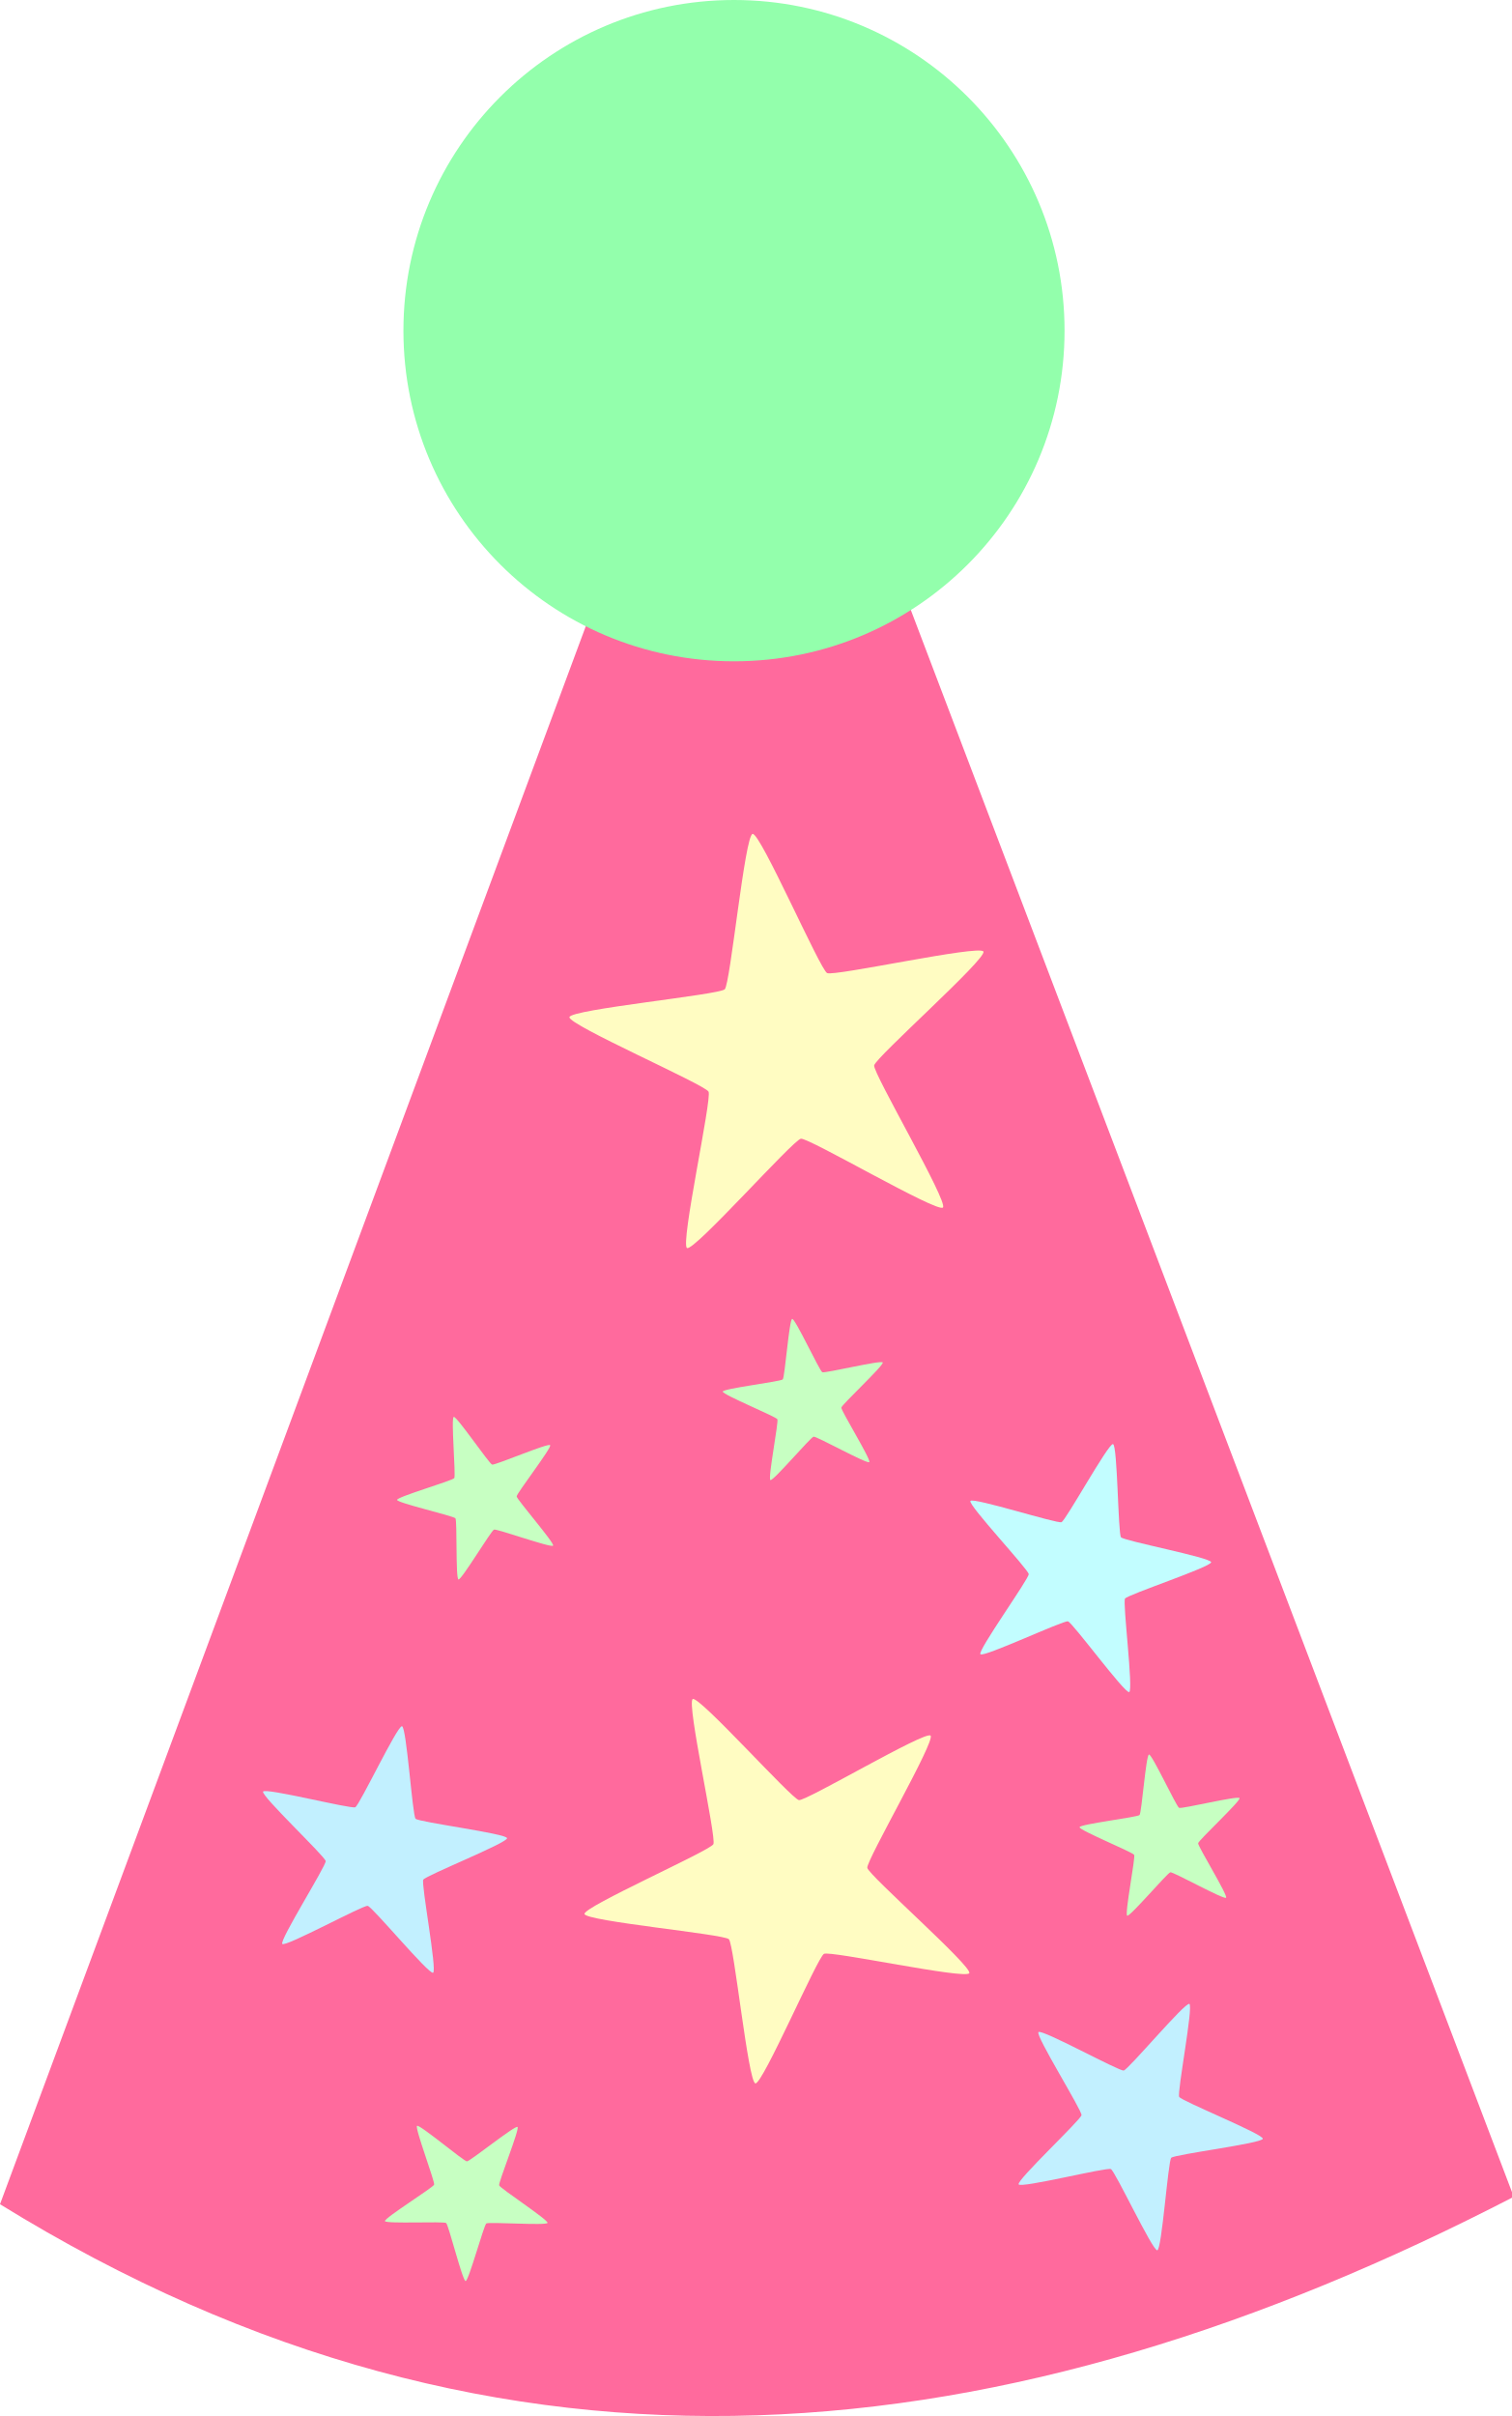
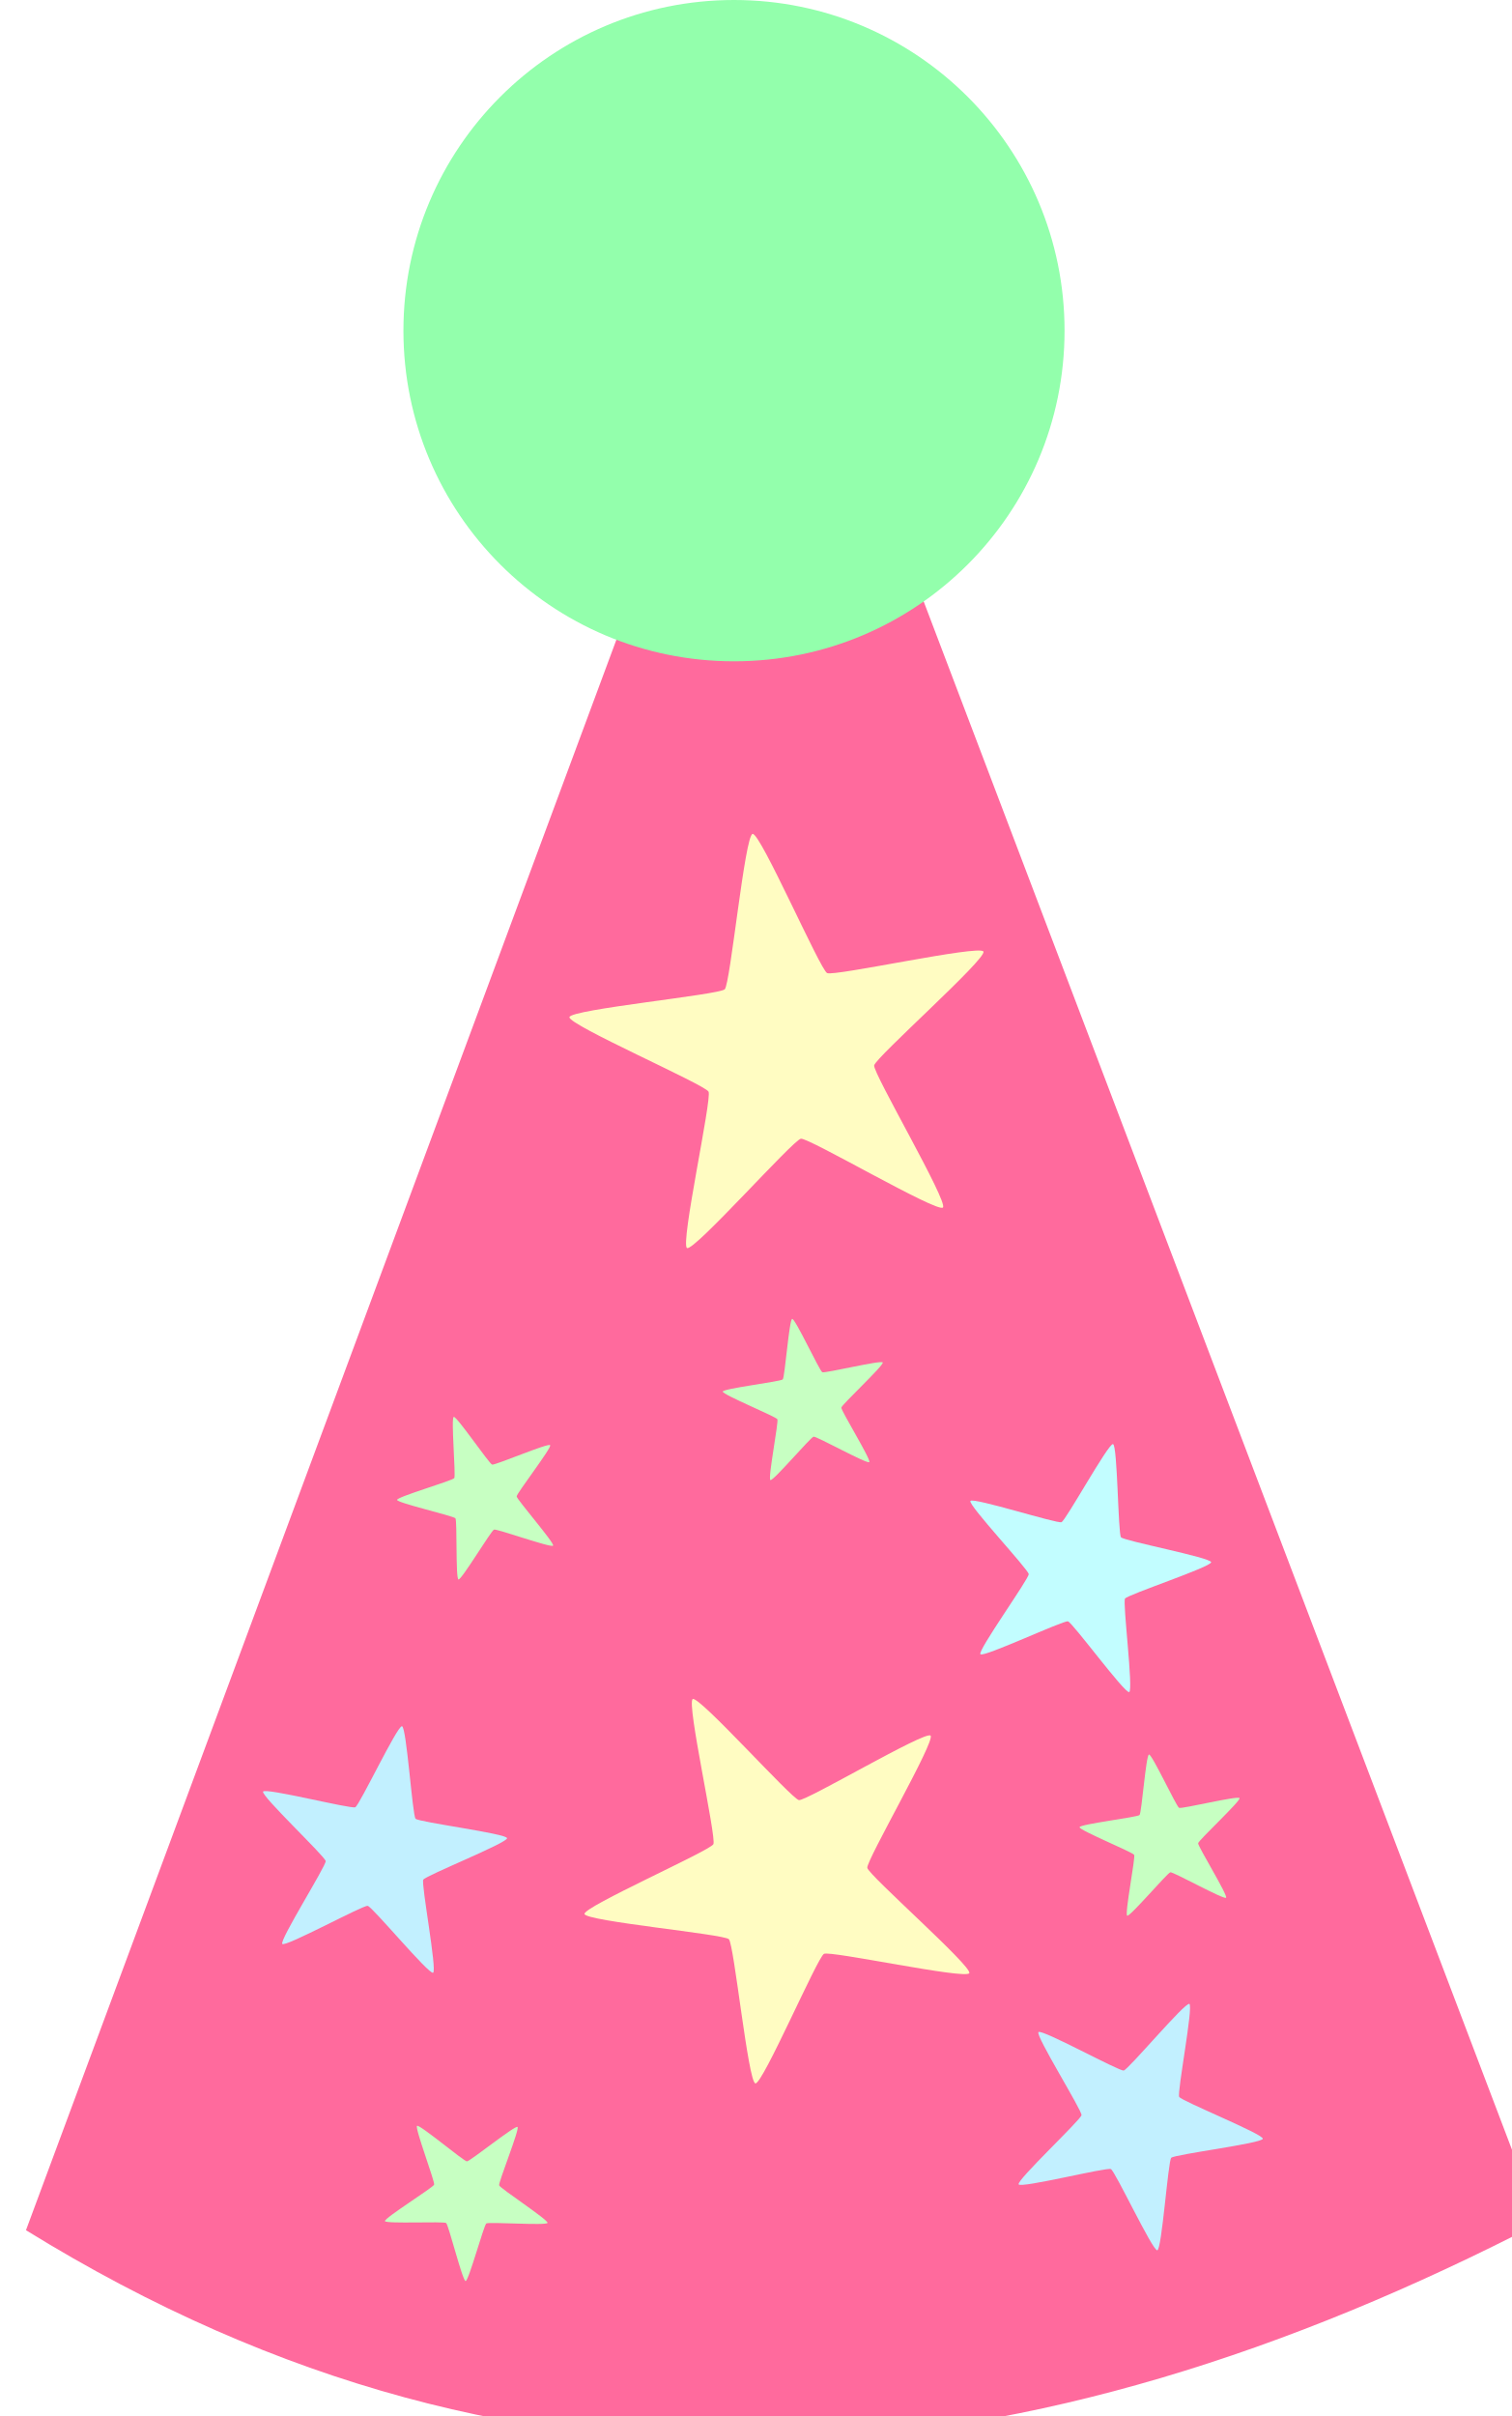
<svg xmlns="http://www.w3.org/2000/svg" viewBox="0 0 582 930" id="svg2" version="1.1">
  <defs id="defs4" />
  <g id="layer1" transform="translate(-62.85714,-38.16902)">
-     <path style="fill:#ff6a9d;fill-opacity:1;fill-rule:nonzero;stroke:none" d="M 62.857,886.648 351.429,109.505 645.714,883.791 C 451.429,984.235 257.143,1006.714 62.857,886.648 z" id="path2985" />
+     <path style="fill:#ff6a9d;fill-opacity:1;fill-rule:nonzero;stroke:none" d="M 72.857,896.648 361.429,119.505 655.714,893.791 C 461.429,994.235 267.143,1016.714 72.857,896.648 z" id="path2985" />
    <path style="fill:#fffcc2;fill-opacity:1;fill-rule:nonzero;stroke:none" id="path3755" d="m 405.714,583.791 c -2.148,2.148 -51.69,-26.952 -54.69,-26.477 -3.001,0.475 -41.125,43.46 -43.832,42.081 -2.707,-1.379 9.66,-57.488 8.281,-60.195 -1.379,-2.707 -54.042,-25.682 -53.566,-28.683 0.475,-3.001 57.66,-8.578 59.808,-10.726 2.148,-2.148 7.725,-59.333 10.726,-59.808 3.001,-0.475 25.976,52.187 28.683,53.566 2.707,1.379 58.816,-10.988 60.195,-8.281 1.379,2.707 -41.606,40.831 -42.081,43.832 -0.475,3.001 28.625,52.542 26.477,54.69 z" transform="translate(20.20305,-80.8122)" />
    <path transform="matrix(0.5575318,0.2008021,-0.2008021,0.5575318,120.643,390.5892)" d="m 405.714,583.791 c -2.148,2.148 -51.69,-26.952 -54.69,-26.477 -3.001,0.475 -41.125,43.46 -43.832,42.081 -2.707,-1.379 9.66,-57.488 8.281,-60.195 -1.379,-2.707 -54.042,-25.682 -53.566,-28.683 0.475,-3.001 57.66,-8.578 59.808,-10.726 2.148,-2.148 7.725,-59.333 10.726,-59.808 3.001,-0.475 25.976,52.187 28.683,53.566 2.707,1.379 58.816,-10.988 60.195,-8.281 1.379,2.707 -41.606,40.831 -42.081,43.832 -0.475,3.001 28.625,52.542 26.477,54.69 z" id="path3757" style="fill:#c2f0ff;fill-opacity:1;fill-rule:nonzero;stroke:none" />
    <path style="fill:#fffcc2;fill-opacity:1;fill-rule:nonzero;stroke:none" id="path3759" d="m 405.714,583.791 c -2.148,2.148 -51.69,-26.952 -54.69,-26.477 -3.001,0.475 -41.125,43.46 -43.832,42.081 -2.707,-1.379 9.66,-57.488 8.281,-60.195 -1.379,-2.707 -54.042,-25.682 -53.566,-28.683 0.475,-3.001 57.66,-8.578 59.808,-10.726 2.148,-2.148 7.725,-59.333 10.726,-59.808 3.001,-0.475 25.976,52.187 28.683,53.566 2.707,1.379 58.816,-10.988 60.195,-8.281 1.379,2.707 -41.606,40.831 -42.081,43.832 -0.475,3.001 28.625,52.542 26.477,54.69 z" transform="matrix(0.5493115,0.7489061,-0.7489061,0.5493115,568.0549,215.6116)" />
    <path transform="matrix(0.3811476,-0.07178754,0.07178754,0.3811476,79.26597,439.7498)" d="m 405.714,583.791 c -2.148,2.148 -51.69,-26.952 -54.69,-26.477 -3.001,0.475 -41.125,43.46 -43.832,42.081 -2.707,-1.379 9.66,-57.488 8.281,-60.195 -1.379,-2.707 -54.042,-25.682 -53.566,-28.683 0.475,-3.001 57.66,-8.578 59.808,-10.726 2.148,-2.148 7.725,-59.333 10.726,-59.808 3.001,-0.475 25.976,52.187 28.683,53.566 2.707,1.379 58.816,-10.988 60.195,-8.281 1.379,2.707 -41.606,40.831 -42.081,43.832 -0.475,3.001 28.625,52.542 26.477,54.69 z" id="path3761" style="fill:#c7ffc2;fill-opacity:1;fill-rule:nonzero;stroke:none" />
    <path style="fill:#c2fdff;fill-opacity:1;fill-rule:nonzero;stroke:none" id="path3763" d="m 405.714,583.791 c -2.148,2.148 -51.69,-26.952 -54.69,-26.477 -3.001,0.475 -41.125,43.46 -43.832,42.081 -2.707,-1.379 9.66,-57.488 8.281,-60.195 -1.379,-2.707 -54.042,-25.682 -53.566,-28.683 0.475,-3.001 57.66,-8.578 59.808,-10.726 2.148,-2.148 7.725,-59.333 10.726,-59.808 3.001,-0.475 25.976,52.187 28.683,53.566 2.707,1.379 58.816,-10.988 60.195,-8.281 1.379,2.707 -41.606,40.831 -42.081,43.832 -0.475,3.001 28.625,52.542 26.477,54.69 z" transform="matrix(0.3908448,-0.4454252,0.4454252,0.3908448,110.5931,592.0576)" />
    <path transform="matrix(0.4696169,-0.3614183,0.3614183,0.4696169,147.5645,733.918)" d="m 405.714,583.791 c -2.148,2.148 -51.69,-26.952 -54.69,-26.477 -3.001,0.475 -41.125,43.46 -43.832,42.081 -2.707,-1.379 9.66,-57.488 8.281,-60.195 -1.379,-2.707 -54.042,-25.682 -53.566,-28.683 0.475,-3.001 57.66,-8.578 59.808,-10.726 2.148,-2.148 7.725,-59.333 10.726,-59.808 3.001,-0.475 25.976,52.187 28.683,53.566 2.707,1.379 58.816,-10.988 60.195,-8.281 1.379,2.707 -41.606,40.831 -42.081,43.832 -0.475,3.001 28.625,52.542 26.477,54.69 z" id="path3765" style="fill:#c2f0ff;fill-opacity:1;fill-rule:nonzero;stroke:none" />
    <path style="fill:#c7ffc2;fill-opacity:1;fill-rule:nonzero;stroke:none" id="path3769" d="m 405.714,583.791 c -2.148,2.148 -51.69,-26.952 -54.69,-26.477 -3.001,0.475 -41.125,43.46 -43.832,42.081 -2.707,-1.379 9.66,-57.488 8.281,-60.195 -1.379,-2.707 -54.042,-25.682 -53.566,-28.683 0.475,-3.001 57.66,-8.578 59.808,-10.726 2.148,-2.148 7.725,-59.333 10.726,-59.808 3.001,-0.475 25.976,52.187 28.683,53.566 2.707,1.379 58.816,-10.988 60.195,-8.281 1.379,2.707 -41.606,40.831 -42.081,43.832 -0.475,3.001 28.625,52.542 26.477,54.69 z" transform="matrix(0.2712527,0.2772164,-0.2772164,0.2712527,293.9152,645.402)" />
    <path transform="matrix(0.128207,0.3660464,-0.3660464,0.128207,658.553,552.2272)" d="m 405.714,583.791 c -2.148,2.148 -51.69,-26.952 -54.69,-26.477 -3.001,0.475 -41.125,43.46 -43.832,42.081 -2.707,-1.379 9.66,-57.488 8.281,-60.195 -1.379,-2.707 -54.042,-25.682 -53.566,-28.683 0.475,-3.001 57.66,-8.578 59.808,-10.726 2.148,-2.148 7.725,-59.333 10.726,-59.808 3.001,-0.475 25.976,52.187 28.683,53.566 2.707,1.379 58.816,-10.988 60.195,-8.281 1.379,2.707 -41.606,40.831 -42.081,43.832 -0.475,3.001 28.625,52.542 26.477,54.69 z" id="path3771" style="fill:#c7ffc2;fill-opacity:1;fill-rule:nonzero;stroke:none" />
    <path style="fill:#c7ffc2;fill-opacity:1;fill-rule:nonzero;stroke:none" id="path3773" d="m 405.714,583.791 c -2.148,2.148 -51.69,-26.952 -54.69,-26.477 -3.001,0.475 -41.125,43.46 -43.832,42.081 -2.707,-1.379 9.66,-57.488 8.281,-60.195 -1.379,-2.707 -54.042,-25.682 -53.566,-28.683 0.475,-3.001 57.66,-8.578 59.808,-10.726 2.148,-2.148 7.725,-59.333 10.726,-59.808 3.001,-0.475 25.976,52.187 28.683,53.566 2.707,1.379 58.816,-10.988 60.195,-8.281 1.379,2.707 -41.606,40.831 -42.081,43.832 -0.475,3.001 28.625,52.542 26.477,54.69 z" transform="matrix(0.128207,0.3660464,-0.3660464,0.128207,521.1723,384.5419)" />
    <path style="fill:#93ffac;fill-opacity:1;fill-rule:nonzero;stroke:none" id="path3777" d="m 478.812,137.164 c 0,70.294 -56.985,127.279 -127.279,127.279 -70.294,0 -127.279,-56.985 -127.279,-127.279 0,-70.294 56.985,-127.279 127.279,-127.279 70.294,0 127.279,56.985 127.279,127.279 z" transform="translate(-6.060915,28.28427)" />
  </g>
</svg>
